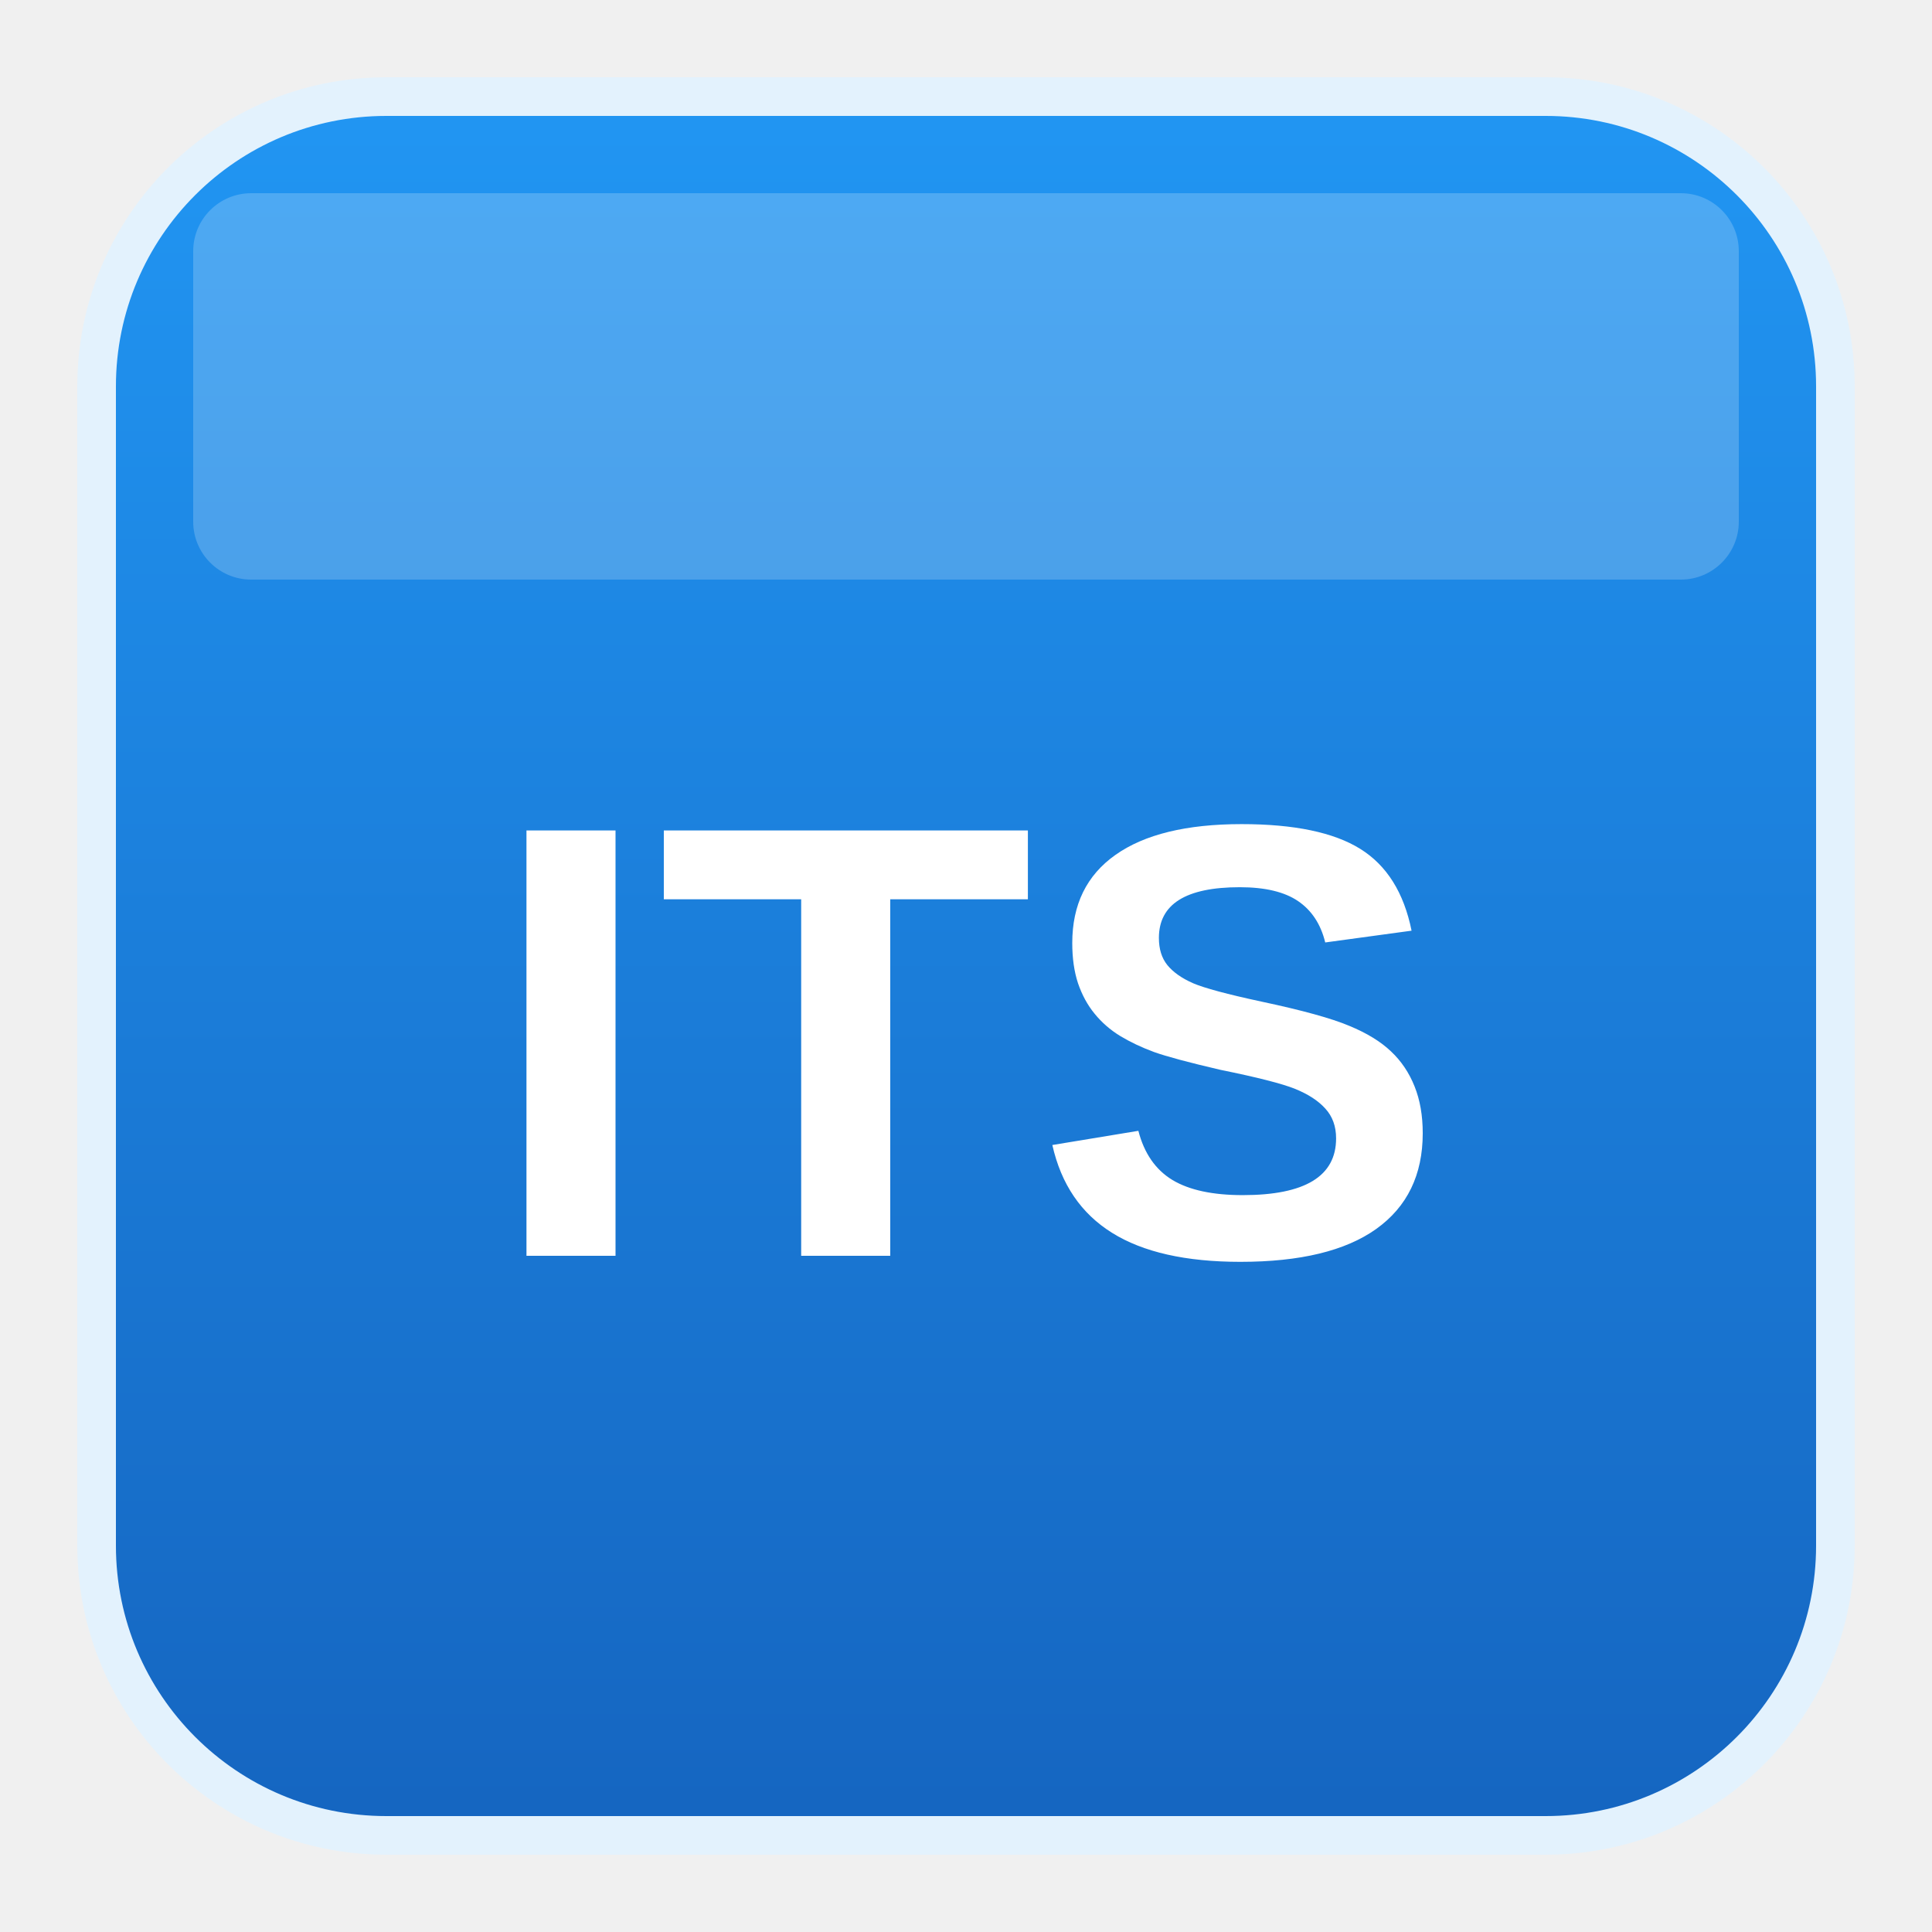
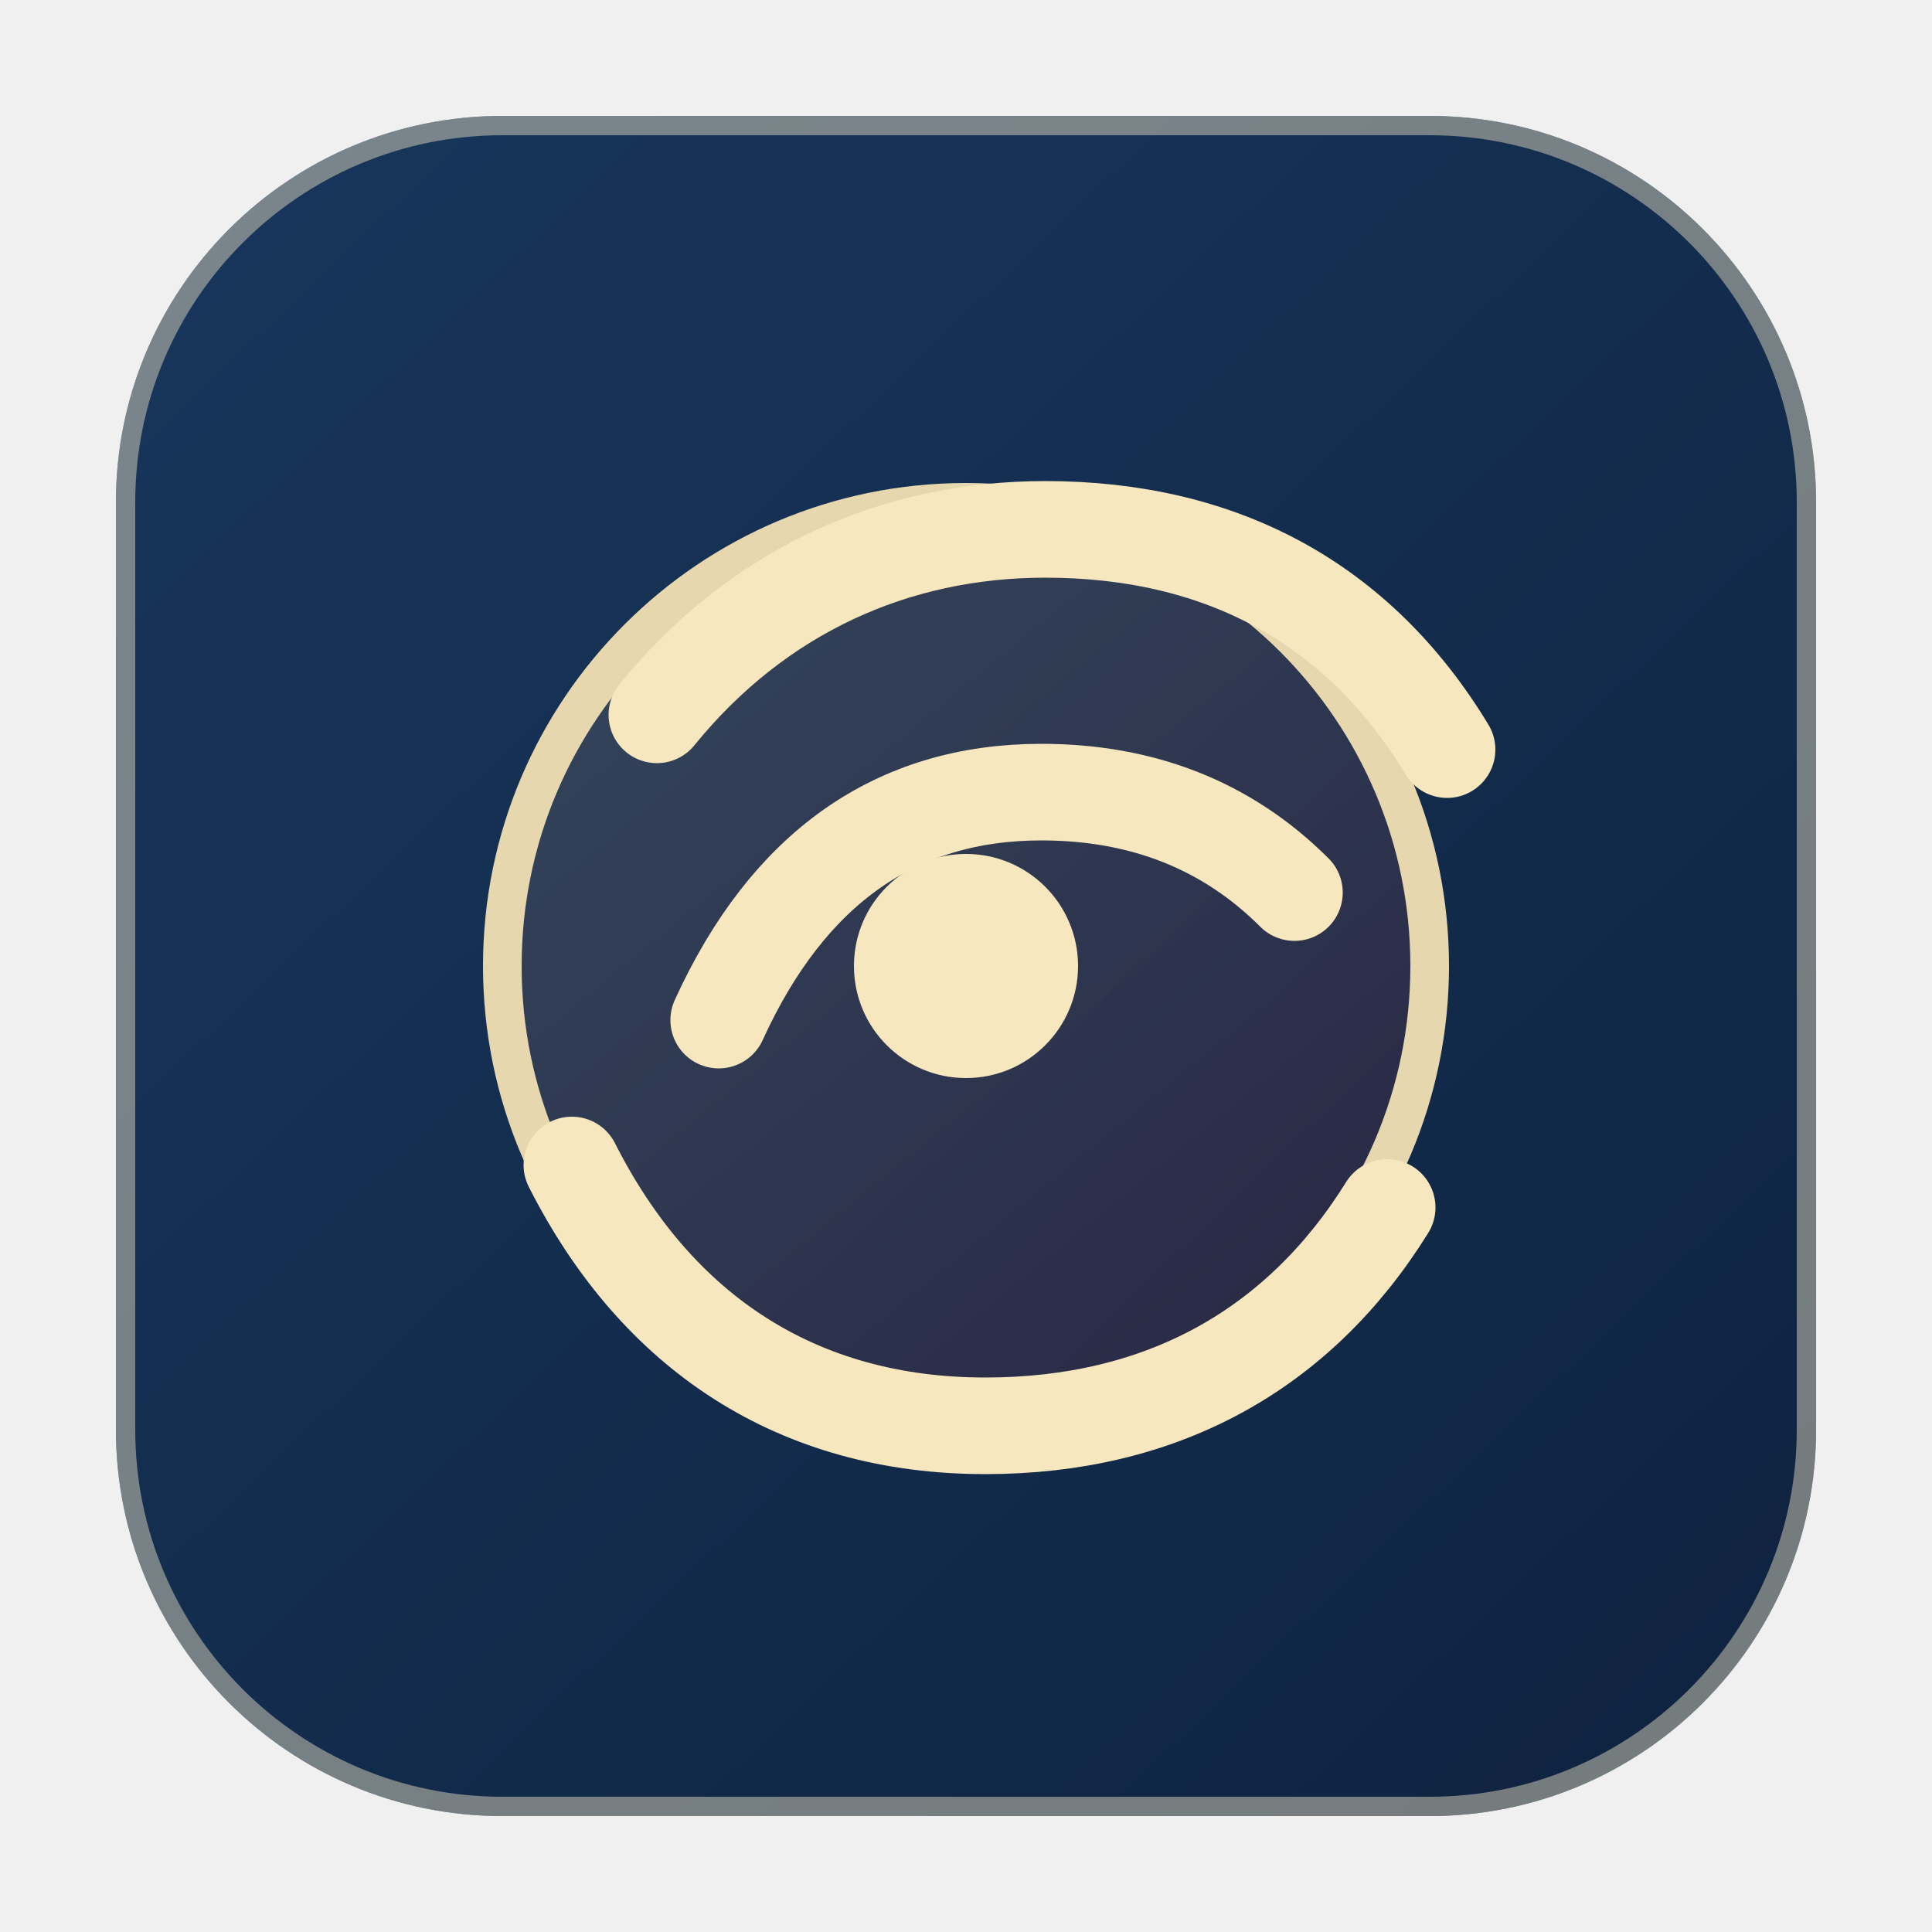
<svg xmlns="http://www.w3.org/2000/svg" width="100" height="100" viewBox="0 0 100 100" fill="none">
  <defs>
-     <linearGradient id="logoGradient" x1="0%" y1="0%" x2="0%" y2="100%">
-       <stop offset="0%" stop-color="#2196F3" />
-       <stop offset="100%" stop-color="#1565C0" />
+     <linearGradient id="logoBg" x1="10" y1="8" x2="90" y2="92" gradientUnits="userSpaceOnUse">
+       <stop stop-color="#17365B" />
+       <stop offset="1" stop-color="#0F2340" />
+     </linearGradient>
+     <linearGradient id="logoAccent" x1="26" y1="22" x2="72" y2="78" gradientUnits="userSpaceOnUse">
+       <stop stop-color="#D6BF8A" />
+       <stop offset="1" stop-color="#A61F2D" />
    </linearGradient>
  </defs>
-   <rect x="5" y="5" width="90" height="90" rx="15" fill="url(#logoGradient)" stroke="#E3F2FD" stroke-width="2" />
-   <rect x="10" y="10" width="80" height="20" rx="3" fill="rgba(255,255,255,0.2)" />
-   <text x="50" y="65" font-family="Arial, sans-serif" font-size="32" font-weight="bold" text-anchor="middle" fill="white">ITS</text>
+   <rect x="6" y="6" width="88" height="88" rx="20" fill="url(#logoBg)" />
+   <rect x="6.5" y="6.5" width="87" height="87" rx="19.5" stroke="#F2E7C9" stroke-opacity="0.45" />
+   <circle cx="50" cy="50" r="24" fill="url(#logoAccent)" fill-opacity="0.16" stroke="#E7D7AE" stroke-width="2" />
+   <path d="M34 37C39.2 30.6 46.3 27.4 54.1 27.4C63.2 27.4 70.3 31.2 74.9 38.8" stroke="#F7E7BF" stroke-width="5" stroke-linecap="round" />
+   <path d="M67 46.2C63.5 42.7 59.1 41 53.9 41C46.4 41 40.8 44.9 37.2 52.8" stroke="#F7E7BF" stroke-width="5" stroke-linecap="round" />
+   <path d="M29.6 60.3C34 69 41.3 73.8 51 73.8C60.1 73.8 67.2 69.9 71.8 62.5" stroke="#F7E7BF" stroke-width="5" stroke-linecap="round" />
+   <circle cx="50" cy="50" r="5.8" fill="#F7E7BF" />
</svg>
